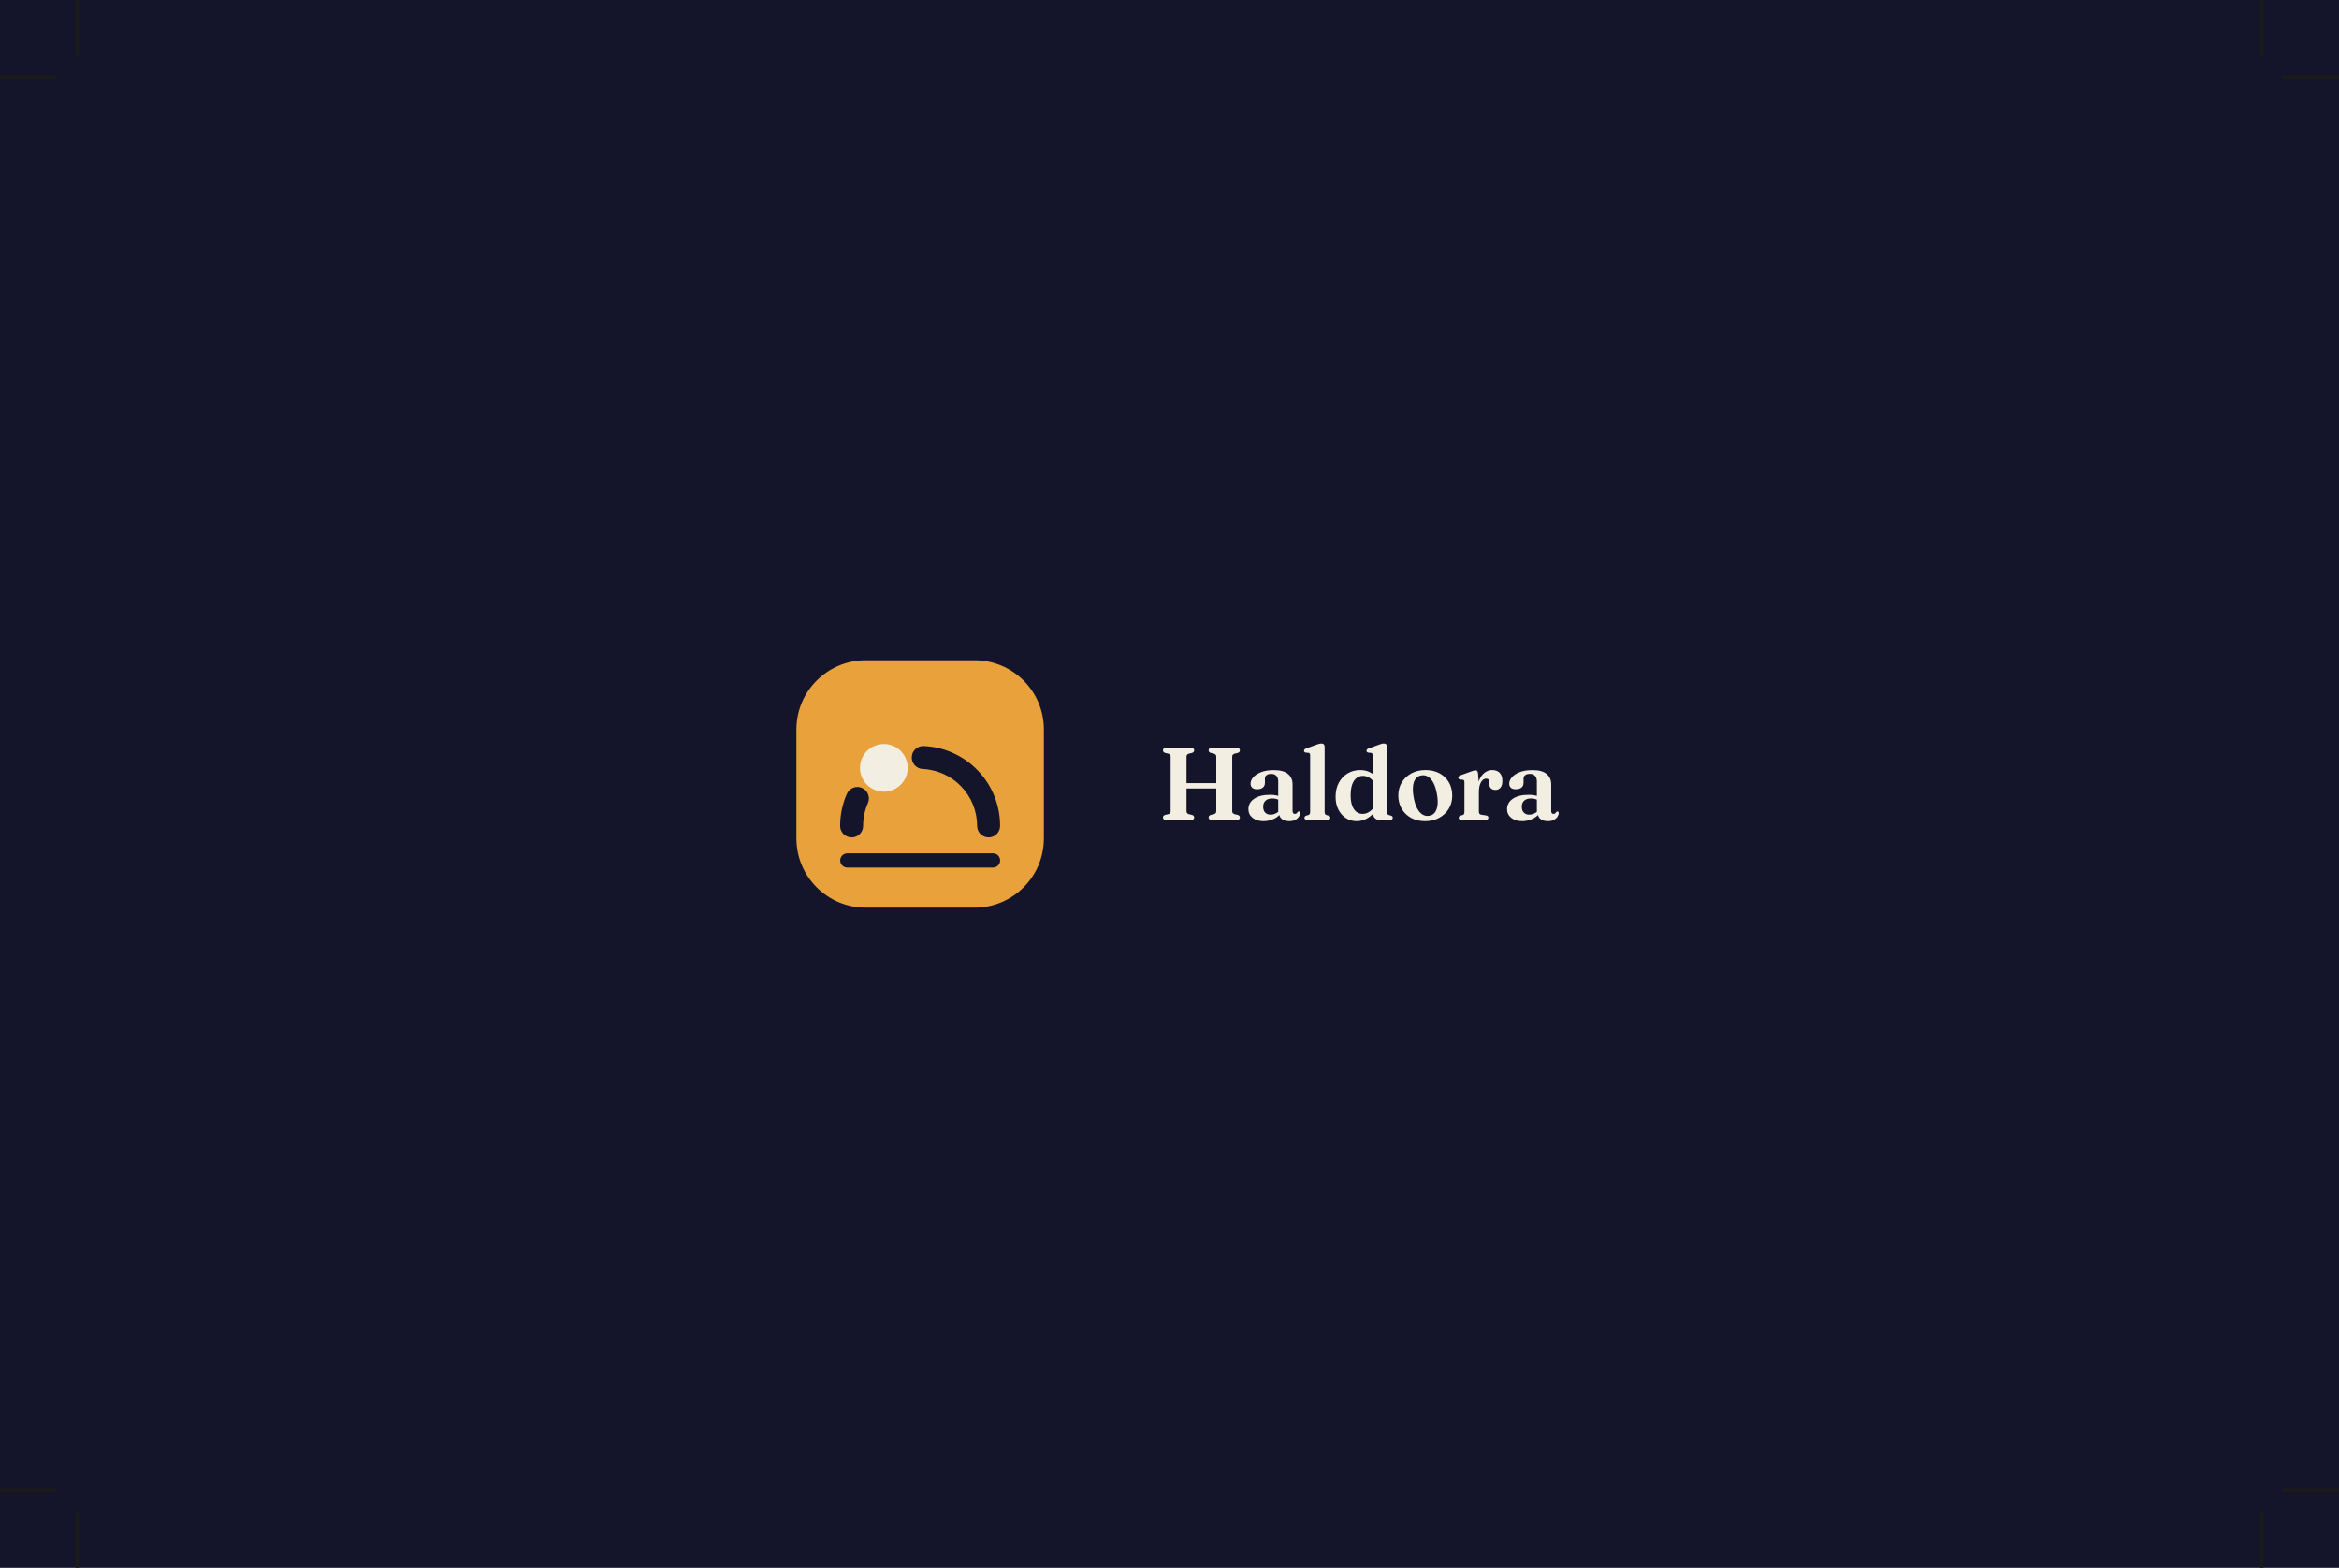
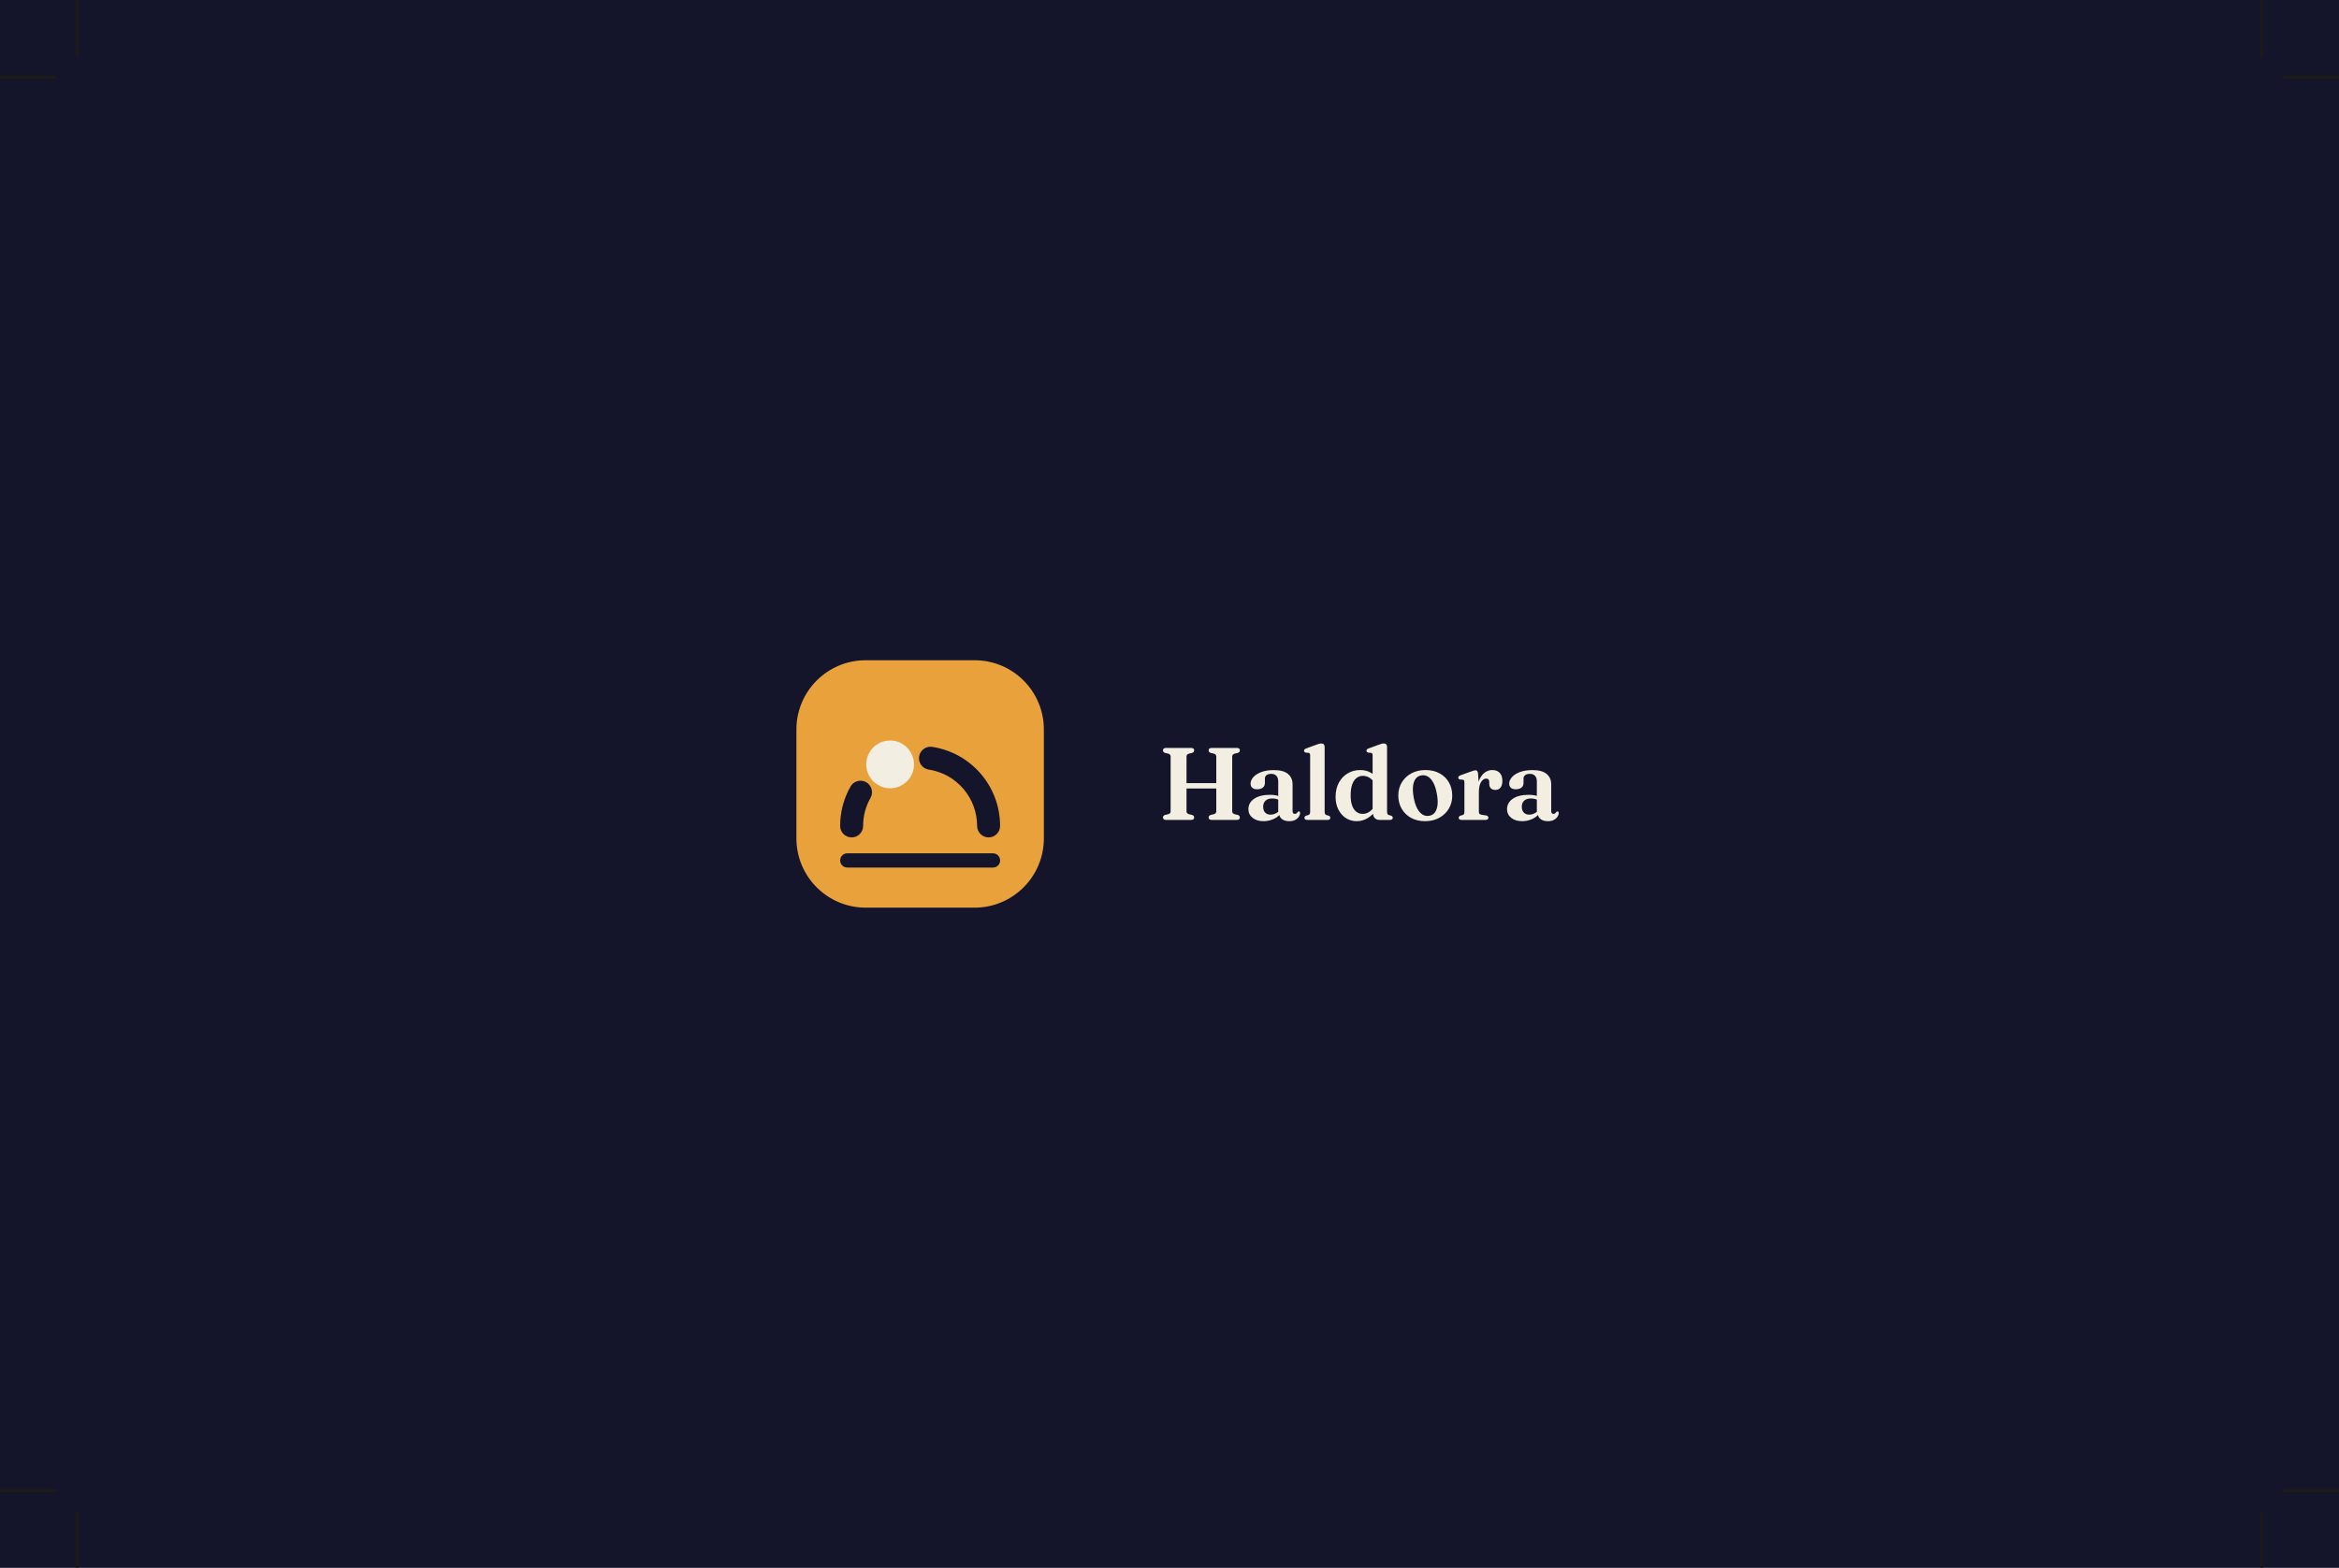
<svg xmlns="http://www.w3.org/2000/svg" width="910" height="610" viewBox="0 0 910 610">
  <path fill="#14152b" d="M0 0h910v610H0Z" />
-   <path fill="#e9a23b" fill-rule="evenodd" d="M336.81 256.88h42.36a26.95 26.95 0 0 1 26.95 26.95v42.36a26.95 26.95 0 0 1-26.95 26.95H336.8a26.95 26.95 0 0 1-26.95-26.95v-42.36a26.95 26.95 0 0 1 26.95-26.95m-9.94 64.46a31 31 0 0 1 2.61-12.47 4.47 4.47 0 0 1 8.2 3.58 22 22 0 0 0-1.87 8.89 4.47 4.47 0 0 1-8.94 0m32.4-31.09a31.1 31.1 0 0 1 29.83 31.09 4.47 4.47 0 0 1-8.94 0 22.2 22.2 0 0 0-21.25-22.16 4.47 4.47 0 0 1 .37-8.93M329.66 332h56.68a2.77 2.77 0 0 1 2.77 2.77 2.77 2.77 0 0 1-2.77 2.77h-56.68a2.77 2.77 0 0 1-2.78-2.77 2.77 2.77 0 0 1 2.78-2.77" />
-   <path fill="#f3eee2" d="M334.59 298.74a9.28 9.28 0 1 0 18.56 0 9.28 9.28 0 1 0-18.56 0m127.03 8.04v8.88q0 .44.26.72t.74.42l1.14.26q.84.26.84 1.02 0 .42-.29.67t-.91.25h-9.74q-.62 0-.91-.25t-.29-.67q0-.76.84-1.02l1.14-.26q.5-.14.75-.42t.25-.72v-21.32q0-.44-.25-.72t-.75-.42l-1.14-.26q-.84-.26-.84-1.02 0-.44.29-.68t.91-.24h9.74q.62 0 .91.24t.29.68q0 .76-.84 1.02l-1.14.26q-.48.14-.74.42t-.26.72v10.36h11.58v-10.36q0-.44-.25-.72t-.75-.42l-1.14-.26q-.84-.26-.84-1.02 0-.44.3-.68t.92-.24h9.74q.62 0 .91.24t.29.68q0 .76-.84 1.02l-1.14.26q-.48.14-.74.42t-.26.72v21.32q0 .44.26.72t.74.42l1.14.26q.84.26.84 1.02 0 .42-.29.67t-.91.25h-9.74q-.62 0-.92-.25t-.3-.67q0-.76.84-1.02l1.14-.26q.5-.14.75-.42t.25-.72v-8.88zm24.08 8.04q0-2.5 2.23-4.04t6.23-1.54q1.3 0 2.36.22.4.08.78.2v-5.64q0-1.4-.71-2.17t-2.01-.77q-1.18 0-1.82.5t-.64 1.24v1.76q0 1.2-.8 1.85t-2.26.65q-1.24 0-1.88-.59t-.64-1.61q0-1.26 1.04-2.47t3.06-2 4.98-.79q3.68 0 5.47 1.49t1.79 4.03v10.4q0 .56.23.84t.65.28q.44 0 .66-.21t.38-.43q.1-.14.22-.23t.3-.09q.24 0 .36.18t.12.48q0 .68-.47 1.4t-1.4 1.23-2.33.51q-1.78 0-2.84-.82-.82-.6-1.02-1.58-.92.96-2.22 1.54-1.86.86-3.94.86-2.62 0-4.25-1.3t-1.63-3.38m11.6 1.04v-4.76q-.4-.16-.8-.26-.72-.18-1.54-.18-1.66 0-2.59.85t-.93 2.35.79 2.3 2.05.8q1.08 0 2.08-.5.5-.24.94-.6m18.06-25.32v25.26q0 .62.17.91t.53.41l.76.2q.38.12.56.33t.18.53q0 .38-.26.6t-.84.22h-7.88q-.56 0-.82-.22t-.26-.6q0-.3.18-.51t.56-.35l.78-.2q.36-.14.53-.42t.17-.9v-21.9q0-.5-.15-.72t-.49-.28l-1.06-.08q-.36-.1-.52-.28t-.16-.46q0-.32.2-.52t.72-.4l3.72-1.36q.8-.3 1.26-.42t.8-.12q.66 0 .99.35t.33.93m4.26 19.52q0-3.2 1.27-5.55t3.45-3.63 4.88-1.28q2.38 0 4.22 1.1l.58.4v-7.2q0-.5-.15-.72t-.51-.28l-1.04-.08q-.36-.1-.52-.28t-.16-.46q0-.32.19-.52t.73-.4l3.72-1.36q.76-.28 1.22-.41t.88-.13q.62 0 .94.35t.32.93v25.26q0 .62.18.91t.54.41l.76.2q.38.12.56.33t.18.53q0 .38-.27.6t-.83.22h-4.14q-1.04 0-1.72-.68-.68-.64-.7-1.7-.84.86-1.78 1.48-2.08 1.4-4.58 1.4-2.36 0-4.22-1.21t-2.93-3.34-1.07-4.89m14.4 4.66v-11.1q-.54-.58-1.12-.96-1.24-.8-2.66-.8-1.36 0-2.44.81t-1.7 2.48-.62 4.29q0 2.44.6 4.04t1.65 2.39 2.39.79q1.46 0 2.72-.88.62-.42 1.18-1.06m20.58-15.12q3.1 0 5.44 1.26t3.65 3.51 1.31 5.23q0 2.82-1.35 5.06t-3.73 3.54-5.52 1.3q-3.08 0-5.41-1.28t-3.65-3.53-1.32-5.19q0-2.86 1.35-5.09t3.73-3.52 5.5-1.29m1.42 17.8q1.36-.2 2.19-1.25t1.06-2.89-.25-4.42q-.46-2.58-1.34-4.25t-2.08-2.41-2.6-.5q-1.38.22-2.21 1.27t-1.04 2.88.25 4.43q.46 2.56 1.34 4.23t2.08 2.41 2.6.5m19.02-16.42.22 3.14q.1-.3.22-.58.82-1.96 2.16-2.95t2.88-.99q1.9 0 2.94 1.08t1.04 3.1q0 1.8-.74 2.68t-1.92.88q-1.2 0-1.82-.64t-.62-1.78v-.72q-.02-.64-.3-.95t-.92-.31q-.7 0-1.35.58t-1.06 1.76-.41 3.02v7.48q0 .58.23.85t.83.37l1.72.26q.46.08.69.3t.23.6q0 .4-.29.62t-.83.22h-9.34q-.56 0-.82-.22t-.26-.6q0-.3.18-.51t.56-.35l.78-.2q.36-.12.53-.41t.17-.91v-11.42q0-.52-.15-.74t-.49-.28l-1.06-.08q-.36-.08-.52-.26t-.16-.46q0-.34.2-.54t.72-.4l3.64-1.32q.98-.38 1.44-.49t.72-.11q.44 0 .66.29t.3.99m11.28 13.84q0-2.5 2.23-4.04t6.23-1.54q1.3 0 2.36.22.4.08.78.2v-5.64q0-1.4-.71-2.17t-2.01-.77q-1.18 0-1.82.5t-.64 1.24v1.76q0 1.2-.8 1.85t-2.26.65q-1.24 0-1.88-.59t-.64-1.61q0-1.26 1.04-2.47t3.06-2 4.98-.79q3.68 0 5.47 1.49t1.79 4.03v10.4q0 .56.23.84t.65.28q.44 0 .66-.21t.38-.43q.1-.14.22-.23t.3-.09q.24 0 .36.18t.12.48q0 .68-.47 1.4t-1.4 1.23-2.33.51q-1.78 0-2.84-.82-.82-.6-1.02-1.58-.92.96-2.22 1.54-1.86.86-3.94.86-2.62 0-4.25-1.3t-1.63-3.38m11.6 1.04v-4.76q-.4-.16-.8-.26-.72-.18-1.54-.18-1.66 0-2.59.85t-.93 2.35.79 2.3 2.05.8q1.08 0 2.08-.5.5-.24.94-.6" />
+   <path fill="#e9a23b" fill-rule="evenodd" d="M336.81 256.88h42.36a26.95 26.95 0 0 1 26.95 26.95v42.36a26.95 26.95 0 0 1-26.95 26.95H336.8a26.95 26.95 0 0 1-26.95-26.95v-42.36a26.95 26.95 0 0 1 26.95-26.95m-9.94 64.46a31 31 0 0 1 4.07-15.38 4.47 4.47 0 0 1 7.77 4.42 22 22 0 0 0-2.9 10.96 4.47 4.47 0 0 1-8.94 0m35.65-30.78a31.1 31.1 0 0 1 26.58 30.78 4.47 4.47 0 0 1-8.94 0 22.2 22.2 0 0 0-18.94-21.94 4.47 4.47 0 0 1 1.3-8.84M329.65 332h56.68a2.77 2.77 0 0 1 2.77 2.77 2.77 2.77 0 0 1-2.77 2.77h-56.68a2.77 2.77 0 0 1-2.78-2.77 2.77 2.77 0 0 1 2.78-2.77" />
+   <path fill="#f3eee2" d="M337.02 297.4a9.28 9.28 0 1 0 18.57 0 9.28 9.28 0 1 0-18.57 0m124.6 9.38v8.88q0 .44.26.72t.74.42l1.14.26q.84.26.84 1.02 0 .42-.29.67t-.91.25h-9.74q-.62 0-.91-.25t-.29-.67q0-.76.84-1.02l1.14-.26q.5-.14.75-.42t.25-.72v-21.32q0-.44-.25-.72t-.75-.42l-1.14-.26q-.84-.26-.84-1.02 0-.44.29-.68t.91-.24h9.74q.62 0 .91.24t.29.68q0 .76-.84 1.02l-1.14.26q-.48.14-.74.42t-.26.72v10.36h11.58v-10.36q0-.44-.25-.72t-.75-.42l-1.14-.26q-.84-.26-.84-1.02 0-.44.3-.68t.92-.24h9.74q.62 0 .91.24t.29.68q0 .76-.84 1.02l-1.14.26q-.48.14-.74.42t-.26.72v21.32q0 .44.26.72t.74.42l1.14.26q.84.26.84 1.02 0 .42-.29.67t-.91.25h-9.74q-.62 0-.92-.25t-.3-.67q0-.76.84-1.02l1.14-.26q.5-.14.75-.42t.25-.72v-8.88zm24.08 8.04q0-2.5 2.23-4.04t6.23-1.54q1.3 0 2.36.22.4.08.78.2v-5.64q0-1.4-.71-2.17t-2.01-.77q-1.18 0-1.82.5t-.64 1.24v1.76q0 1.2-.8 1.85t-2.26.65q-1.24 0-1.88-.59t-.64-1.61q0-1.26 1.04-2.47t3.06-2 4.98-.79q3.68 0 5.47 1.49t1.79 4.03v10.4q0 .56.23.84t.65.28q.44 0 .66-.21t.38-.43q.1-.14.22-.23t.3-.09q.24 0 .36.18t.12.48q0 .68-.47 1.4t-1.4 1.23-2.33.51q-1.78 0-2.84-.82-.82-.6-1.02-1.58-.92.96-2.22 1.54-1.86.86-3.94.86-2.62 0-4.25-1.3t-1.63-3.38m11.6 1.04v-4.76q-.4-.16-.8-.26-.72-.18-1.54-.18-1.66 0-2.59.85t-.93 2.35.79 2.3 2.05.8q1.08 0 2.08-.5.5-.24.94-.6m18.06-25.32v25.26q0 .62.17.91t.53.41l.76.2q.38.12.56.33t.18.53q0 .38-.26.6t-.84.22h-7.88q-.56 0-.82-.22t-.26-.6q0-.3.18-.51t.56-.35l.78-.2q.36-.14.53-.42t.17-.9v-21.9q0-.5-.15-.72t-.49-.28l-1.06-.08q-.36-.1-.52-.28t-.16-.46q0-.32.2-.52t.72-.4l3.72-1.36q.8-.3 1.26-.42t.8-.12q.66 0 .99.35t.33.93m4.26 19.52q0-3.2 1.27-5.55t3.45-3.63 4.88-1.28q2.38 0 4.22 1.1l.58.4v-7.2q0-.5-.15-.72t-.51-.28l-1.04-.08q-.36-.1-.52-.28t-.16-.46q0-.32.19-.52t.73-.4l3.72-1.36q.76-.28 1.22-.41t.88-.13q.62 0 .94.35t.32.93v25.26q0 .62.18.91t.54.41l.76.2q.38.12.56.33t.18.53q0 .38-.27.6t-.83.22h-4.14q-1.04 0-1.72-.68-.68-.64-.7-1.7-.84.86-1.78 1.48-2.08 1.4-4.58 1.4-2.36 0-4.22-1.21t-2.93-3.34-1.07-4.89m14.4 4.66v-11.1q-.54-.58-1.12-.96-1.24-.8-2.66-.8-1.36 0-2.44.81t-1.7 2.48-.62 4.29q0 2.44.6 4.04t1.65 2.39 2.39.79q1.46 0 2.72-.88.62-.42 1.18-1.06m20.58-15.12q3.1 0 5.44 1.26t3.65 3.51 1.31 5.23q0 2.82-1.35 5.06t-3.73 3.54-5.52 1.3q-3.08 0-5.41-1.28t-3.65-3.53-1.32-5.19q0-2.86 1.35-5.09t3.73-3.52 5.5-1.29m1.42 17.8q1.36-.2 2.19-1.25t1.06-2.89-.25-4.42q-.46-2.58-1.34-4.25t-2.08-2.41-2.6-.5q-1.38.22-2.21 1.27t-1.04 2.88.25 4.43q.46 2.56 1.34 4.23t2.08 2.41 2.6.5m19.02-16.42.22 3.14q.1-.3.22-.58.82-1.96 2.16-2.95t2.88-.99q1.9 0 2.94 1.08t1.04 3.1q0 1.8-.74 2.68t-1.92.88q-1.2 0-1.82-.64t-.62-1.78v-.72q-.02-.64-.3-.95t-.92-.31q-.7 0-1.35.58t-1.06 1.76-.41 3.02v7.48q0 .58.23.85t.83.37l1.72.26q.46.08.69.3t.23.6q0 .4-.29.62t-.83.22h-9.34q-.56 0-.82-.22t-.26-.6q0-.3.18-.51t.56-.35l.78-.2q.36-.12.53-.41t.17-.91v-11.42q0-.52-.15-.74t-.49-.28l-1.06-.08q-.36-.08-.52-.26t-.16-.46q0-.34.2-.54t.72-.4l3.64-1.32q.98-.38 1.44-.49t.72-.11q.44 0 .66.29t.3.99m11.28 13.84q0-2.5 2.23-4.04t6.23-1.54q1.3 0 2.36.22.4.08.78.2v-5.64q0-1.4-.71-2.17t-2.01-.77q-1.18 0-1.82.5t-.64 1.24v1.76q0 1.2-.8 1.85t-2.26.65q-1.24 0-1.88-.59t-.64-1.61q0-1.26 1.04-2.47t3.06-2 4.98-.79q3.68 0 5.47 1.49t1.79 4.03v10.4q0 .56.23.84t.65.28q.44 0 .66-.21t.38-.43q.1-.14.22-.23t.3-.09q.24 0 .36.18t.12.48q0 .68-.47 1.4t-1.4 1.23-2.33.51q-1.78 0-2.84-.82-.82-.6-1.02-1.58-.92.96-2.22 1.54-1.86.86-3.94.86-2.62 0-4.25-1.3t-1.63-3.38m11.6 1.04v-4.76q-.4-.16-.8-.26-.72-.18-1.54-.18-1.66 0-2.59.85t-.93 2.35.79 2.3 2.05.8q1.08 0 2.08-.5.5-.24.94-.6" />
  <path fill="none" stroke="#1c1b18" stroke-width="1.2" d="M30 0v22M0 30h22M880 0v22m30 8h-22M30 610v-22m-30-8h22m858 30v-22m30-8h-22" />
</svg>
